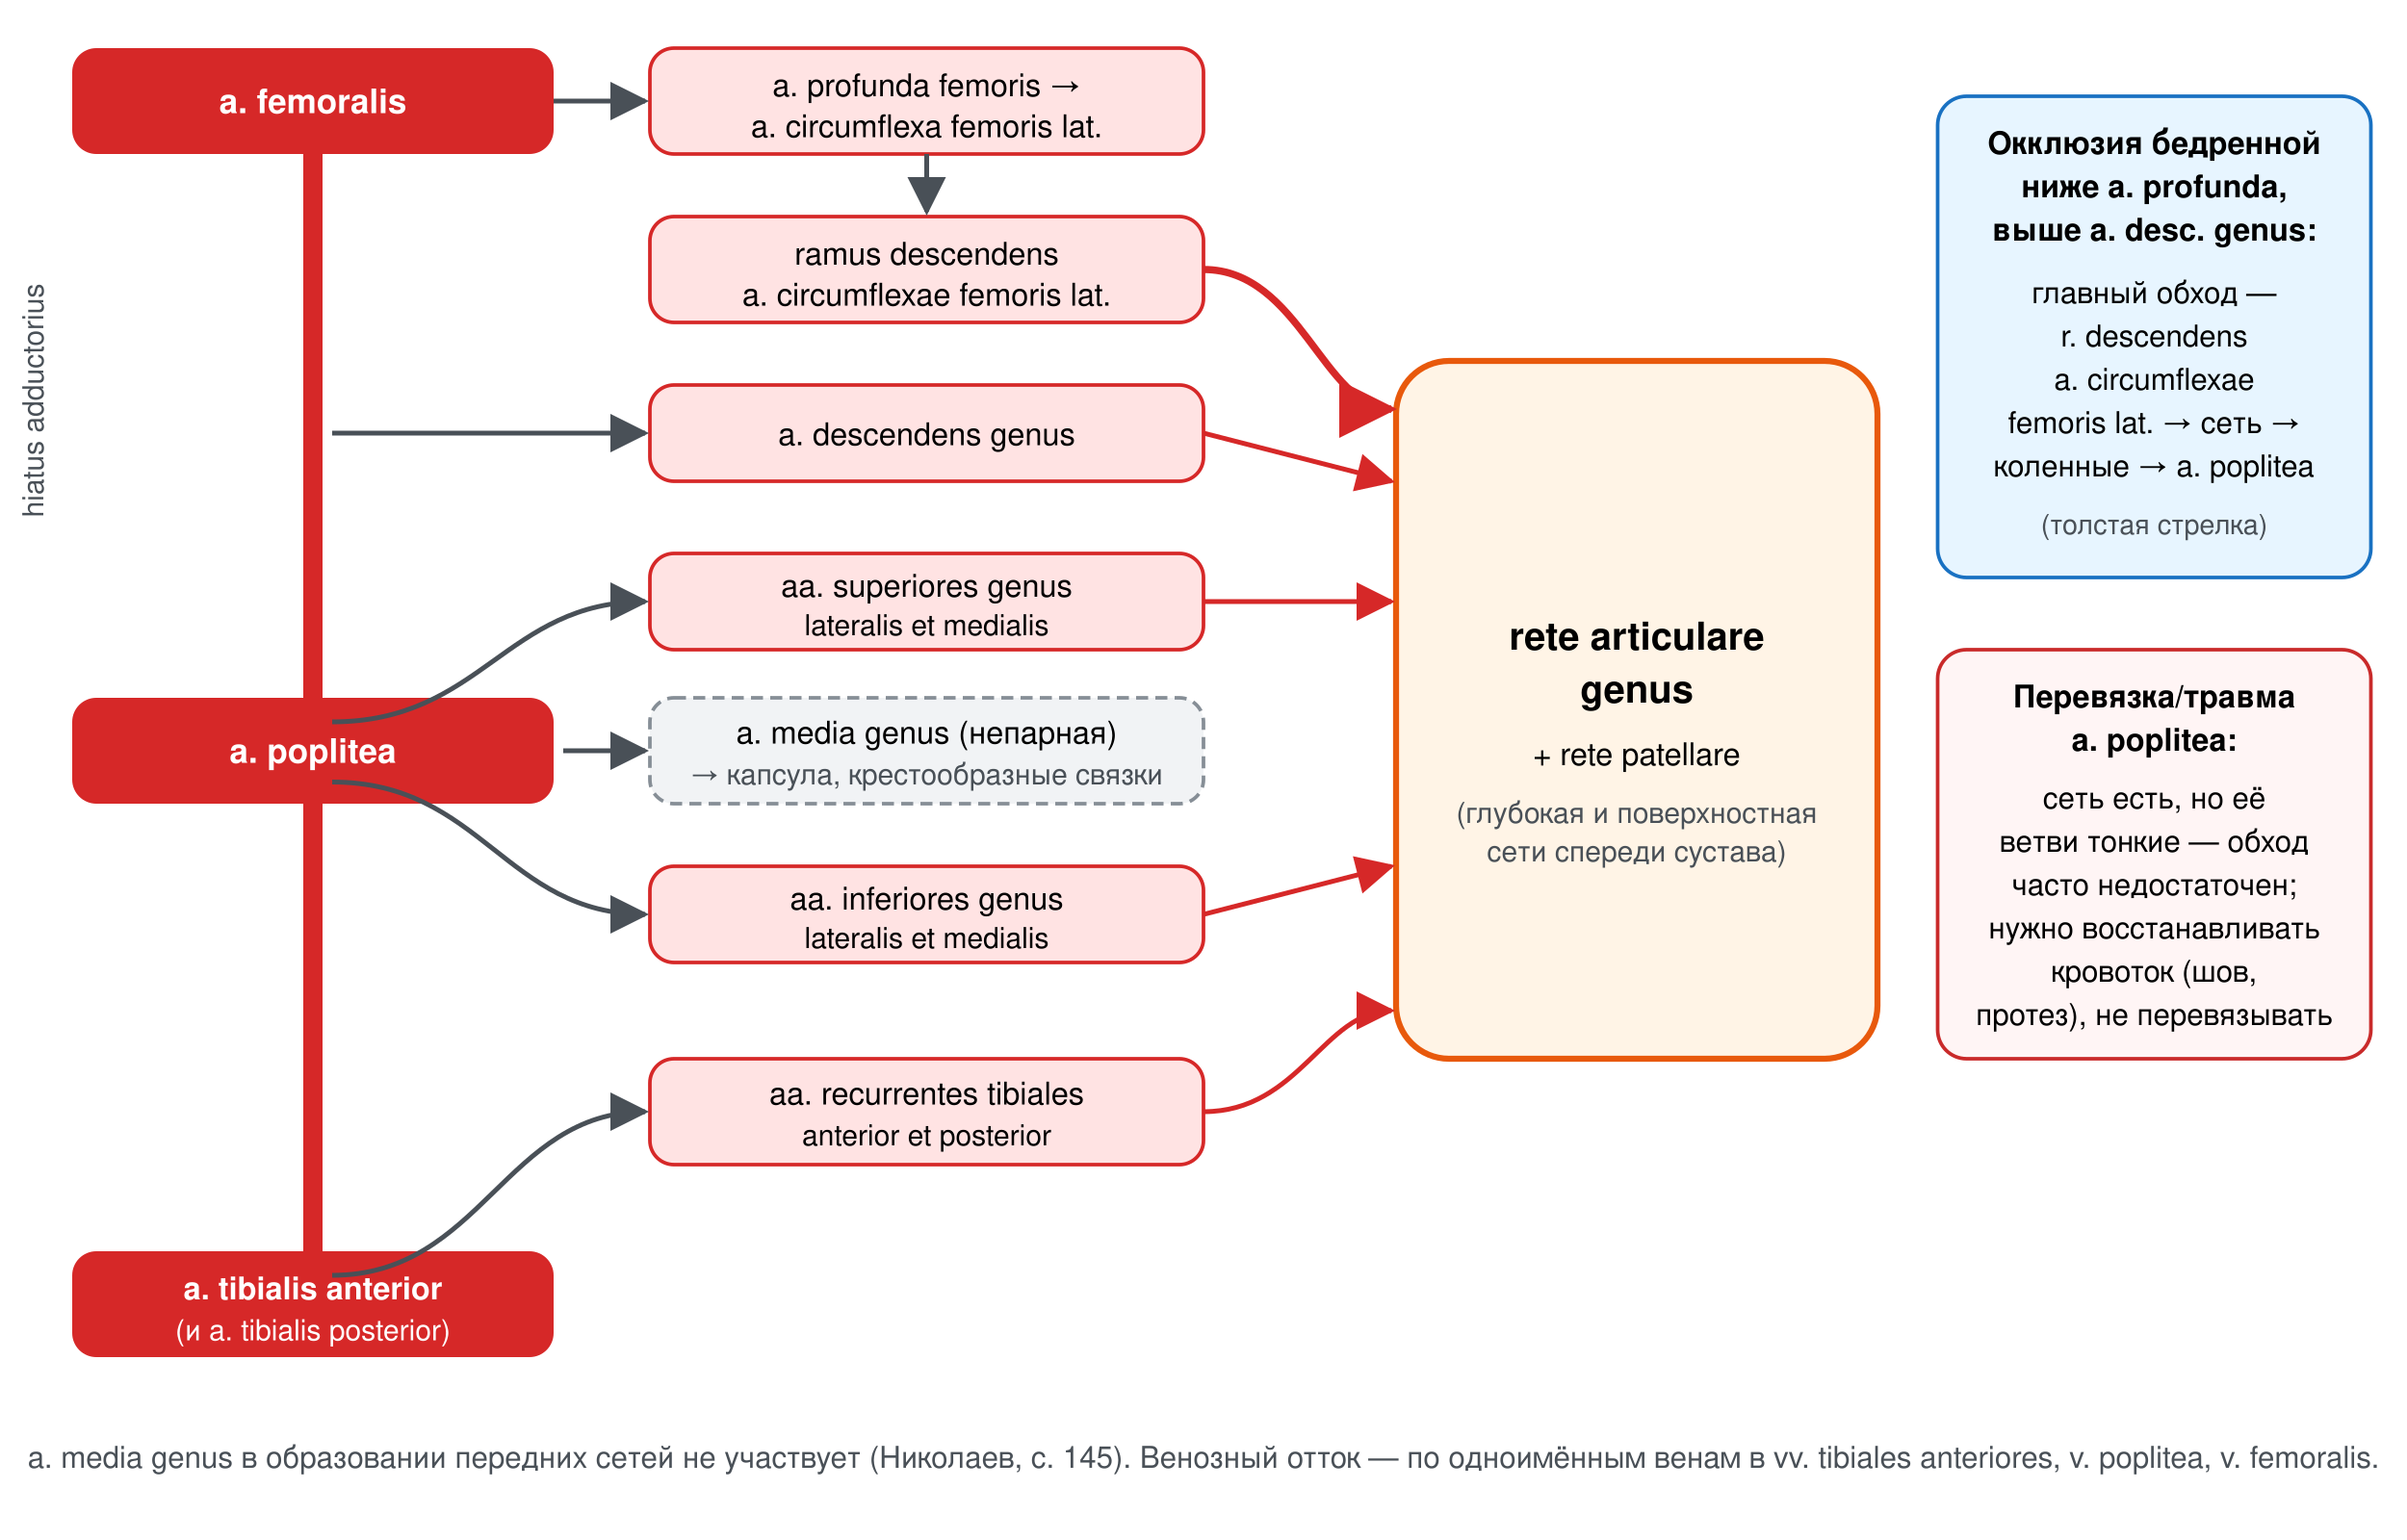
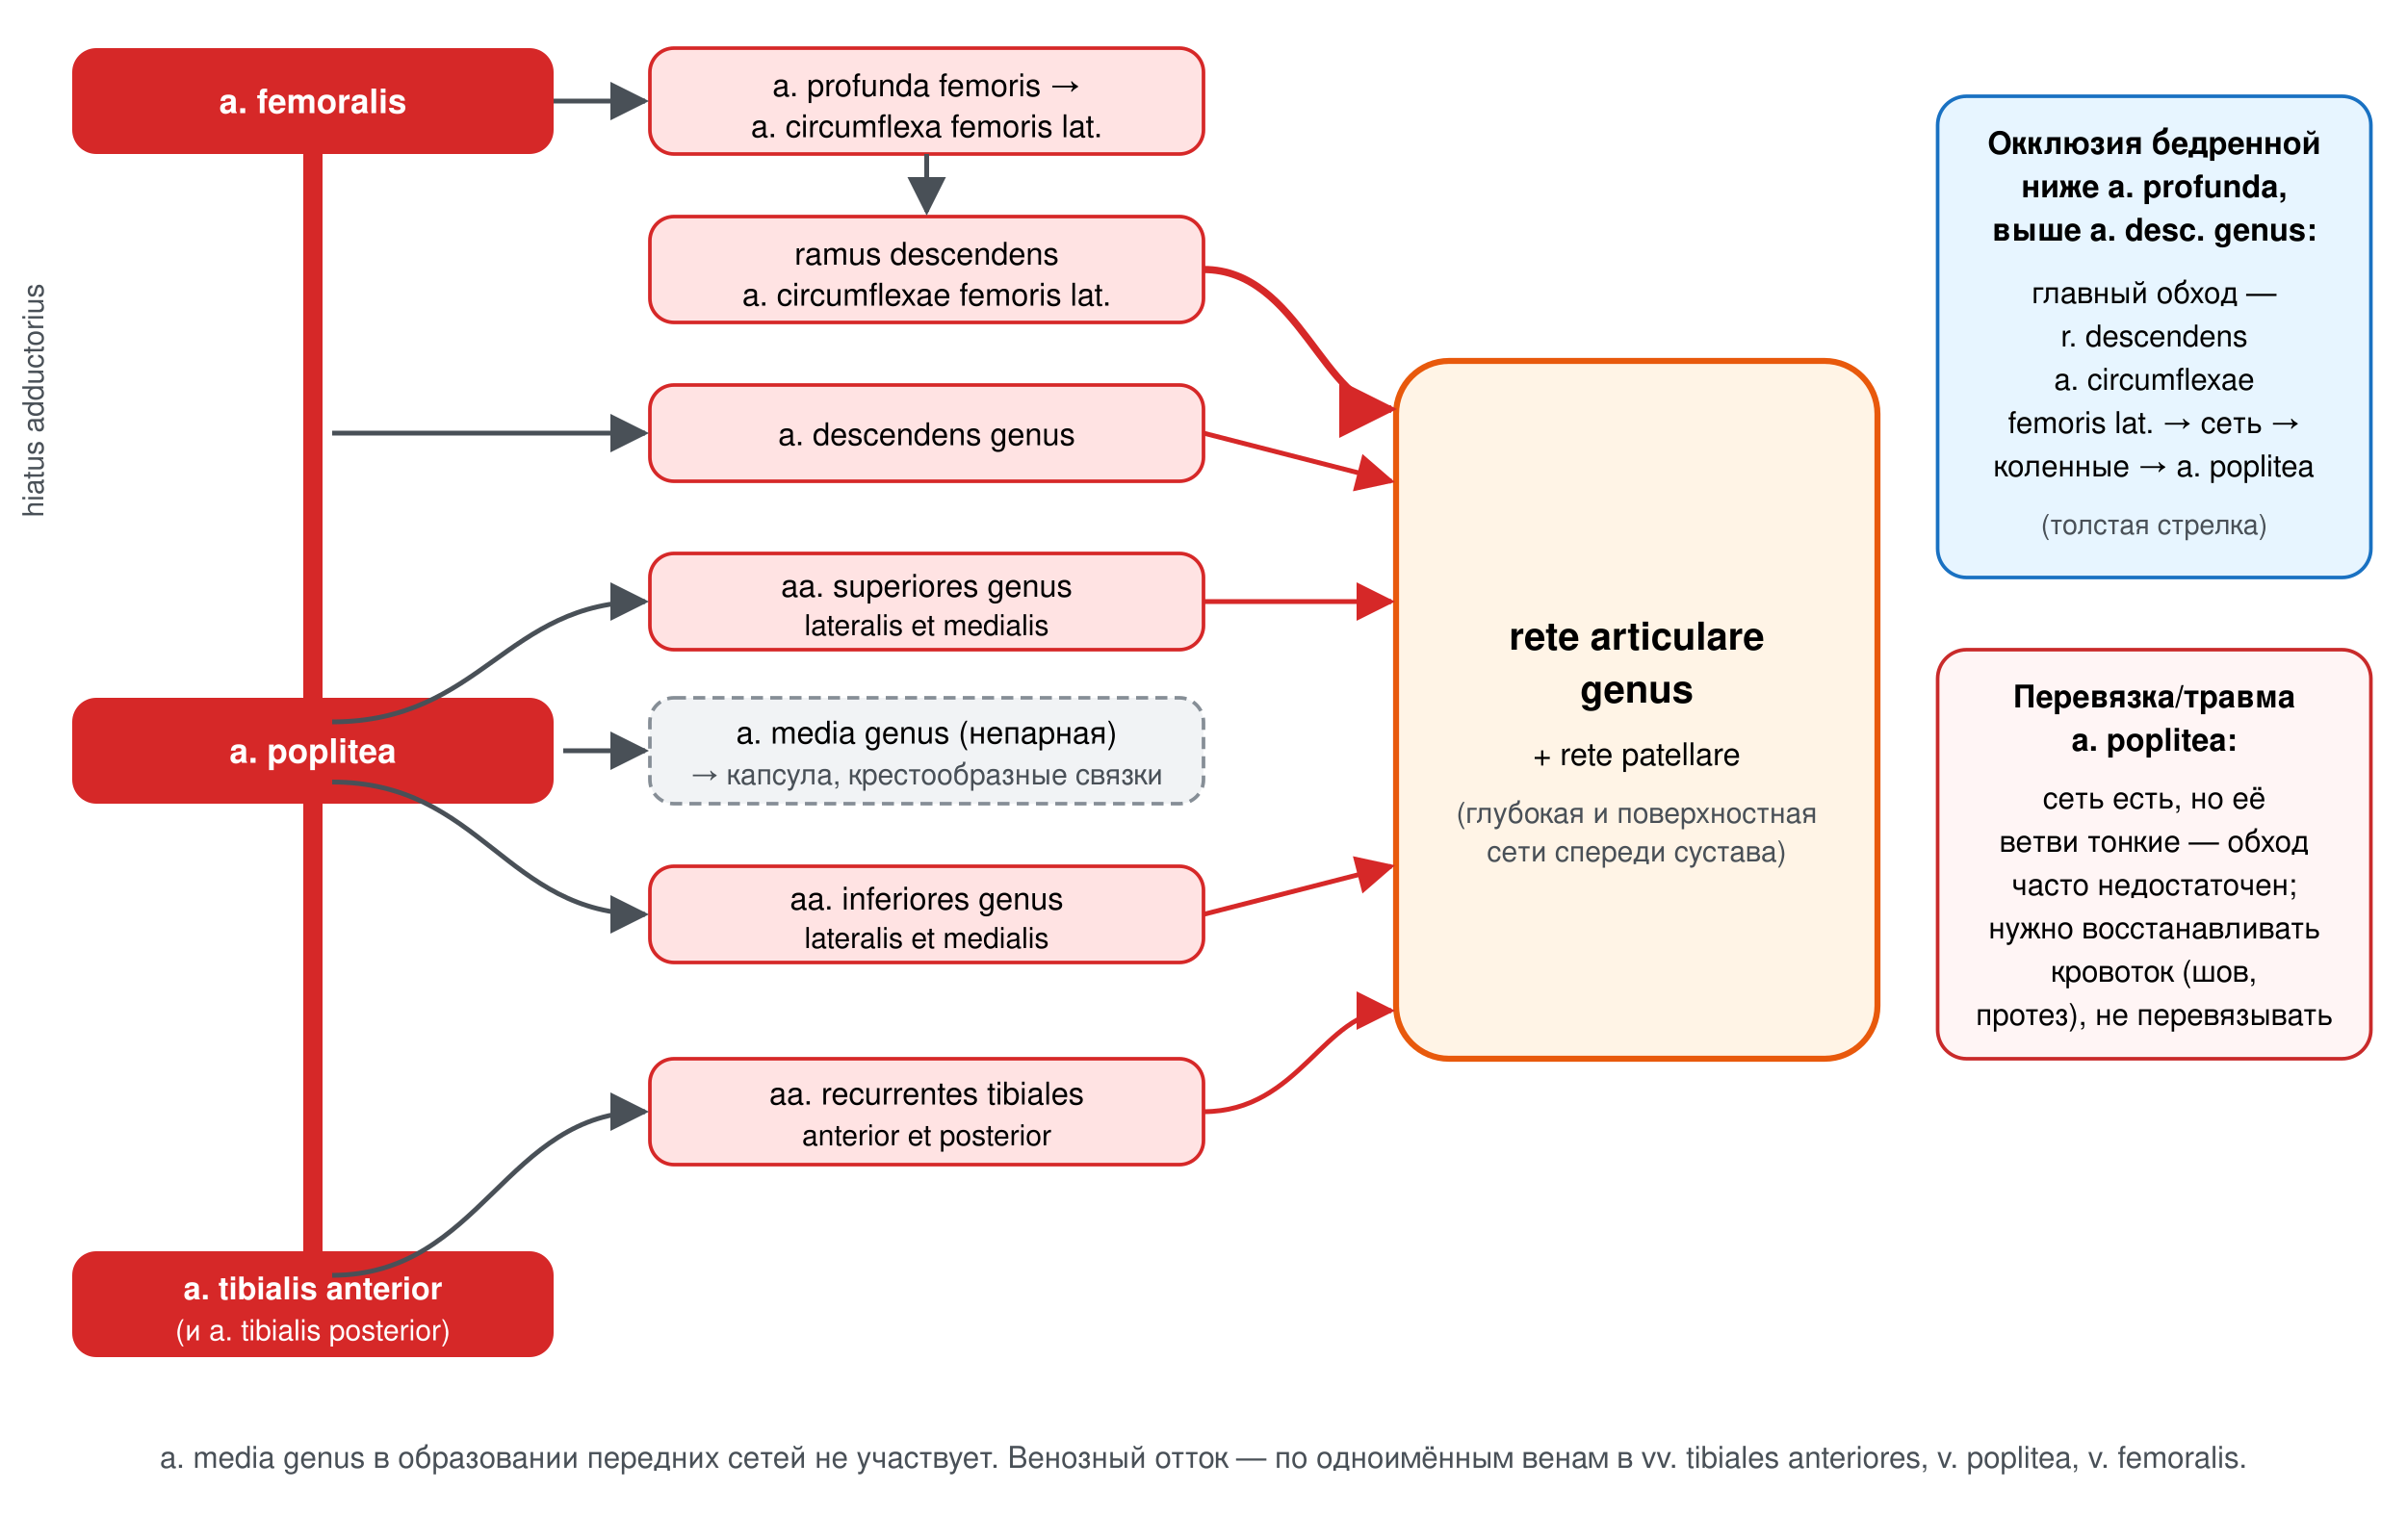
<svg xmlns="http://www.w3.org/2000/svg" viewBox="0 0 1000 640" font-family="Helvetica, Arial, sans-serif" font-size="14">
  <defs>
    <marker id="ar" viewBox="0 0 10 10" refX="9" refY="5" markerWidth="8" markerHeight="8" orient="auto">
      <path d="M0 0 L10 5 L0 10 Z" fill="#495057" />
    </marker>
    <marker id="arr" viewBox="0 0 10 10" refX="9" refY="5" markerWidth="8" markerHeight="8" orient="auto">
      <path d="M0 0 L10 5 L0 10 Z" fill="#d62828" />
    </marker>
  </defs>
  <rect width="1000" height="640" fill="#ffffff" />
  <rect x="30" y="20" width="200" height="44" rx="10" fill="#d62828" />
  <text x="130" y="47" text-anchor="middle" fill="#ffffff" font-weight="bold">a. femoralis</text>
  <path d="M130 64 L130 290" stroke="#d62828" stroke-width="8" />
  <rect x="30" y="290" width="200" height="44" rx="10" fill="#d62828" />
  <text x="130" y="317" text-anchor="middle" fill="#ffffff" font-weight="bold">a. poplitea</text>
  <path d="M130 334 L130 520" stroke="#d62828" stroke-width="8" />
  <rect x="30" y="520" width="200" height="44" rx="10" fill="#d62828" />
  <text x="130" y="540" text-anchor="middle" fill="#ffffff" font-weight="bold" font-size="13">a. tibialis anterior</text>
  <text x="130" y="557" text-anchor="middle" fill="#ffffff" font-size="12">(и a. tibialis posterior)</text>
  <text x="18" y="215" fill="#495057" font-size="12" transform="rotate(-90 18 215)">hiatus adductorius</text>
  <rect x="270" y="20" width="230" height="44" rx="10" fill="#ffe3e3" stroke="#d62828" stroke-width="1.5" />
  <text x="385" y="40" text-anchor="middle" font-size="13">a. profunda femoris →</text>
  <text x="385" y="57" text-anchor="middle" font-size="13">a. circumflexa femoris lat.</text>
  <path d="M230 42 L268 42" stroke="#495057" stroke-width="2" marker-end="url(#ar)" />
  <rect x="270" y="90" width="230" height="44" rx="10" fill="#ffe3e3" stroke="#d62828" stroke-width="1.5" />
  <text x="385" y="110" text-anchor="middle" font-size="13">ramus descendens</text>
  <text x="385" y="127" text-anchor="middle" font-size="13">a. circumflexae femoris lat.</text>
  <path d="M385 64 L385 88" stroke="#495057" stroke-width="2" marker-end="url(#ar)" />
  <rect x="270" y="160" width="230" height="40" rx="10" fill="#ffe3e3" stroke="#d62828" stroke-width="1.5" />
  <text x="385" y="185" text-anchor="middle" font-size="13">a. descendens genus</text>
  <path d="M138 180 L268 180" stroke="#495057" stroke-width="2" marker-end="url(#ar)" />
  <rect x="270" y="230" width="230" height="40" rx="10" fill="#ffe3e3" stroke="#d62828" stroke-width="1.5" />
  <text x="385" y="248" text-anchor="middle" font-size="13">aa. superiores genus</text>
  <text x="385" y="264" text-anchor="middle" font-size="12">lateralis et medialis</text>
  <rect x="270" y="290" width="230" height="44" rx="10" fill="#f1f3f5" stroke="#868e96" stroke-width="1.5" stroke-dasharray="5 3" />
  <text x="385" y="309" text-anchor="middle" font-size="13">a. media genus (непарная)</text>
  <text x="385" y="326" text-anchor="middle" font-size="12" fill="#495057">→ капсула, крестообразные связки</text>
  <rect x="270" y="360" width="230" height="40" rx="10" fill="#ffe3e3" stroke="#d62828" stroke-width="1.5" />
  <text x="385" y="378" text-anchor="middle" font-size="13">aa. inferiores genus</text>
  <text x="385" y="394" text-anchor="middle" font-size="12">lateralis et medialis</text>
  <path d="M138 300 C200 300 210 250 268 250" fill="none" stroke="#495057" stroke-width="2" marker-end="url(#ar)" />
  <path d="M234 312 L268 312" stroke="#495057" stroke-width="2" marker-end="url(#ar)" />
  <path d="M138 325 C200 325 210 380 268 380" fill="none" stroke="#495057" stroke-width="2" marker-end="url(#ar)" />
  <rect x="270" y="440" width="230" height="44" rx="10" fill="#ffe3e3" stroke="#d62828" stroke-width="1.5" />
  <text x="385" y="459" text-anchor="middle" font-size="13">aa. recurrentes tibiales</text>
  <text x="385" y="476" text-anchor="middle" font-size="12">anterior et posterior</text>
  <path d="M138 530 C200 530 210 462 268 462" fill="none" stroke="#495057" stroke-width="2" marker-end="url(#ar)" />
  <rect x="580" y="150" width="200" height="290" rx="22" fill="#fff4e6" stroke="#e8590c" stroke-width="2.5" />
  <text x="680" y="270" text-anchor="middle" font-weight="bold" font-size="16">rete articulare</text>
  <text x="680" y="292" text-anchor="middle" font-weight="bold" font-size="16">genus</text>
  <text x="680" y="318" text-anchor="middle" font-size="13">+ rete patellare</text>
  <text x="680" y="342" text-anchor="middle" font-size="12" fill="#495057">(глубокая и поверхностная</text>
  <text x="680" y="358" text-anchor="middle" font-size="12" fill="#495057">сети спереди сустава)</text>
  <path d="M500 112 C540 112 550 170 578 170" fill="none" stroke="#d62828" stroke-width="3" marker-end="url(#arr)" />
  <path d="M500 180 L578 200" stroke="#d62828" stroke-width="2" marker-end="url(#arr)" />
  <path d="M500 250 L578 250" stroke="#d62828" stroke-width="2" marker-end="url(#arr)" />
  <path d="M500 380 L578 360" stroke="#d62828" stroke-width="2" marker-end="url(#arr)" />
  <path d="M500 462 C540 462 550 420 578 420" fill="none" stroke="#d62828" stroke-width="2" marker-end="url(#arr)" />
  <rect x="805" y="40" width="180" height="200" rx="12" fill="#e7f5ff" stroke="#1971c2" stroke-width="1.5" />
  <text x="895" y="64" text-anchor="middle" font-weight="bold" font-size="13">Окклюзия бедренной</text>
  <text x="895" y="82" text-anchor="middle" font-weight="bold" font-size="13">ниже a. profunda,</text>
  <text x="895" y="100" text-anchor="middle" font-weight="bold" font-size="13">выше a. desc. genus:</text>
  <text x="895" y="126" text-anchor="middle" font-size="12.5">главный обход —</text>
  <text x="895" y="144" text-anchor="middle" font-size="12.5">r. descendens</text>
  <text x="895" y="162" text-anchor="middle" font-size="12.5">a. circumflexae</text>
  <text x="895" y="180" text-anchor="middle" font-size="12.5">femoris lat. → сеть →</text>
  <text x="895" y="198" text-anchor="middle" font-size="12.5">коленные → a. poplitea</text>
  <text x="895" y="222" text-anchor="middle" font-size="11.5" fill="#495057">(толстая стрелка)</text>
  <rect x="805" y="270" width="180" height="170" rx="12" fill="#fff5f5" stroke="#c92a2a" stroke-width="1.5" />
  <text x="895" y="294" text-anchor="middle" font-weight="bold" font-size="13">Перевязка/травма</text>
  <text x="895" y="312" text-anchor="middle" font-weight="bold" font-size="13">a. poplitea:</text>
  <text x="895" y="336" text-anchor="middle" font-size="12.5">сеть есть, но её</text>
  <text x="895" y="354" text-anchor="middle" font-size="12.5">ветви тонкие — обход</text>
  <text x="895" y="372" text-anchor="middle" font-size="12.5">часто недостаточен;</text>
  <text x="895" y="390" text-anchor="middle" font-size="12.5">нужно восстанавливать</text>
  <text x="895" y="408" text-anchor="middle" font-size="12.5">кровоток (шов,</text>
  <text x="895" y="426" text-anchor="middle" font-size="12.5">протез), не перевязывать</text>
-   <text x="500" y="610" text-anchor="middle" font-size="12.5" fill="#495057">a. media genus в образовании передних сетей не участвует (Николаев, с. 145). Венозный отток — по одноимённым венам в vv. tibiales anteriores, v. poplitea, v. femoralis.</text>
+   <text x="500" y="610" text-anchor="middle" font-size="12.5" fill="#495057">a. media genus в образовании передних сетей не участвует. Венозный отток — по одноимённым венам в vv. tibiales anteriores, v. poplitea, v. femoralis.</text>
</svg>
